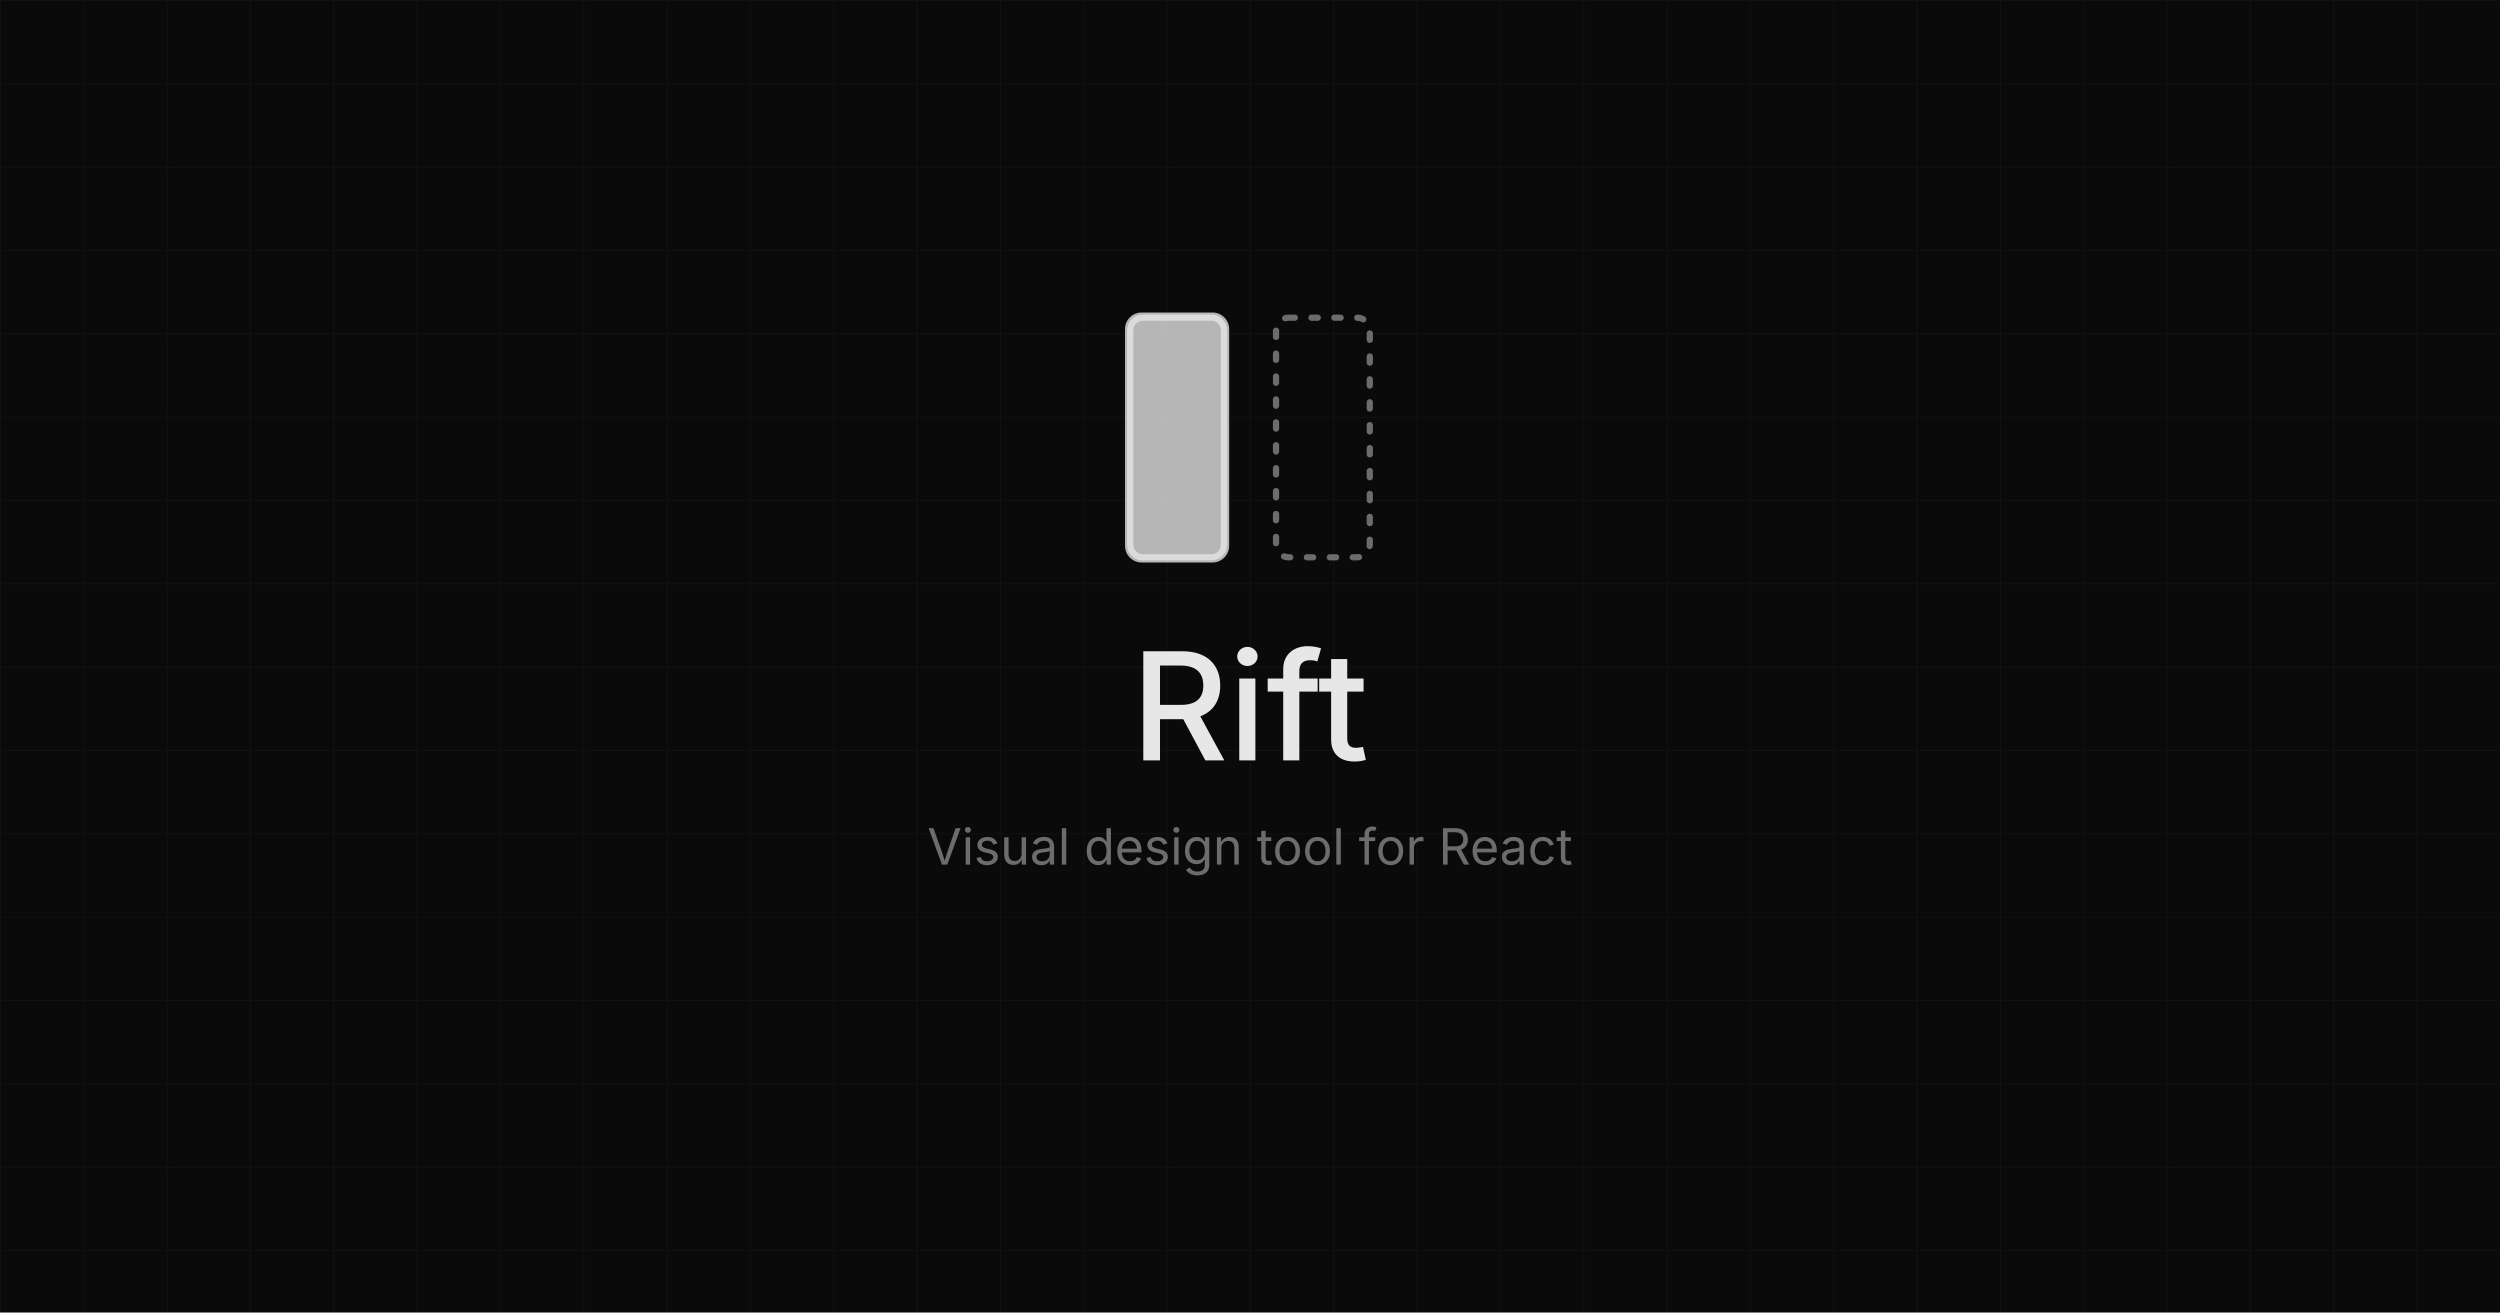
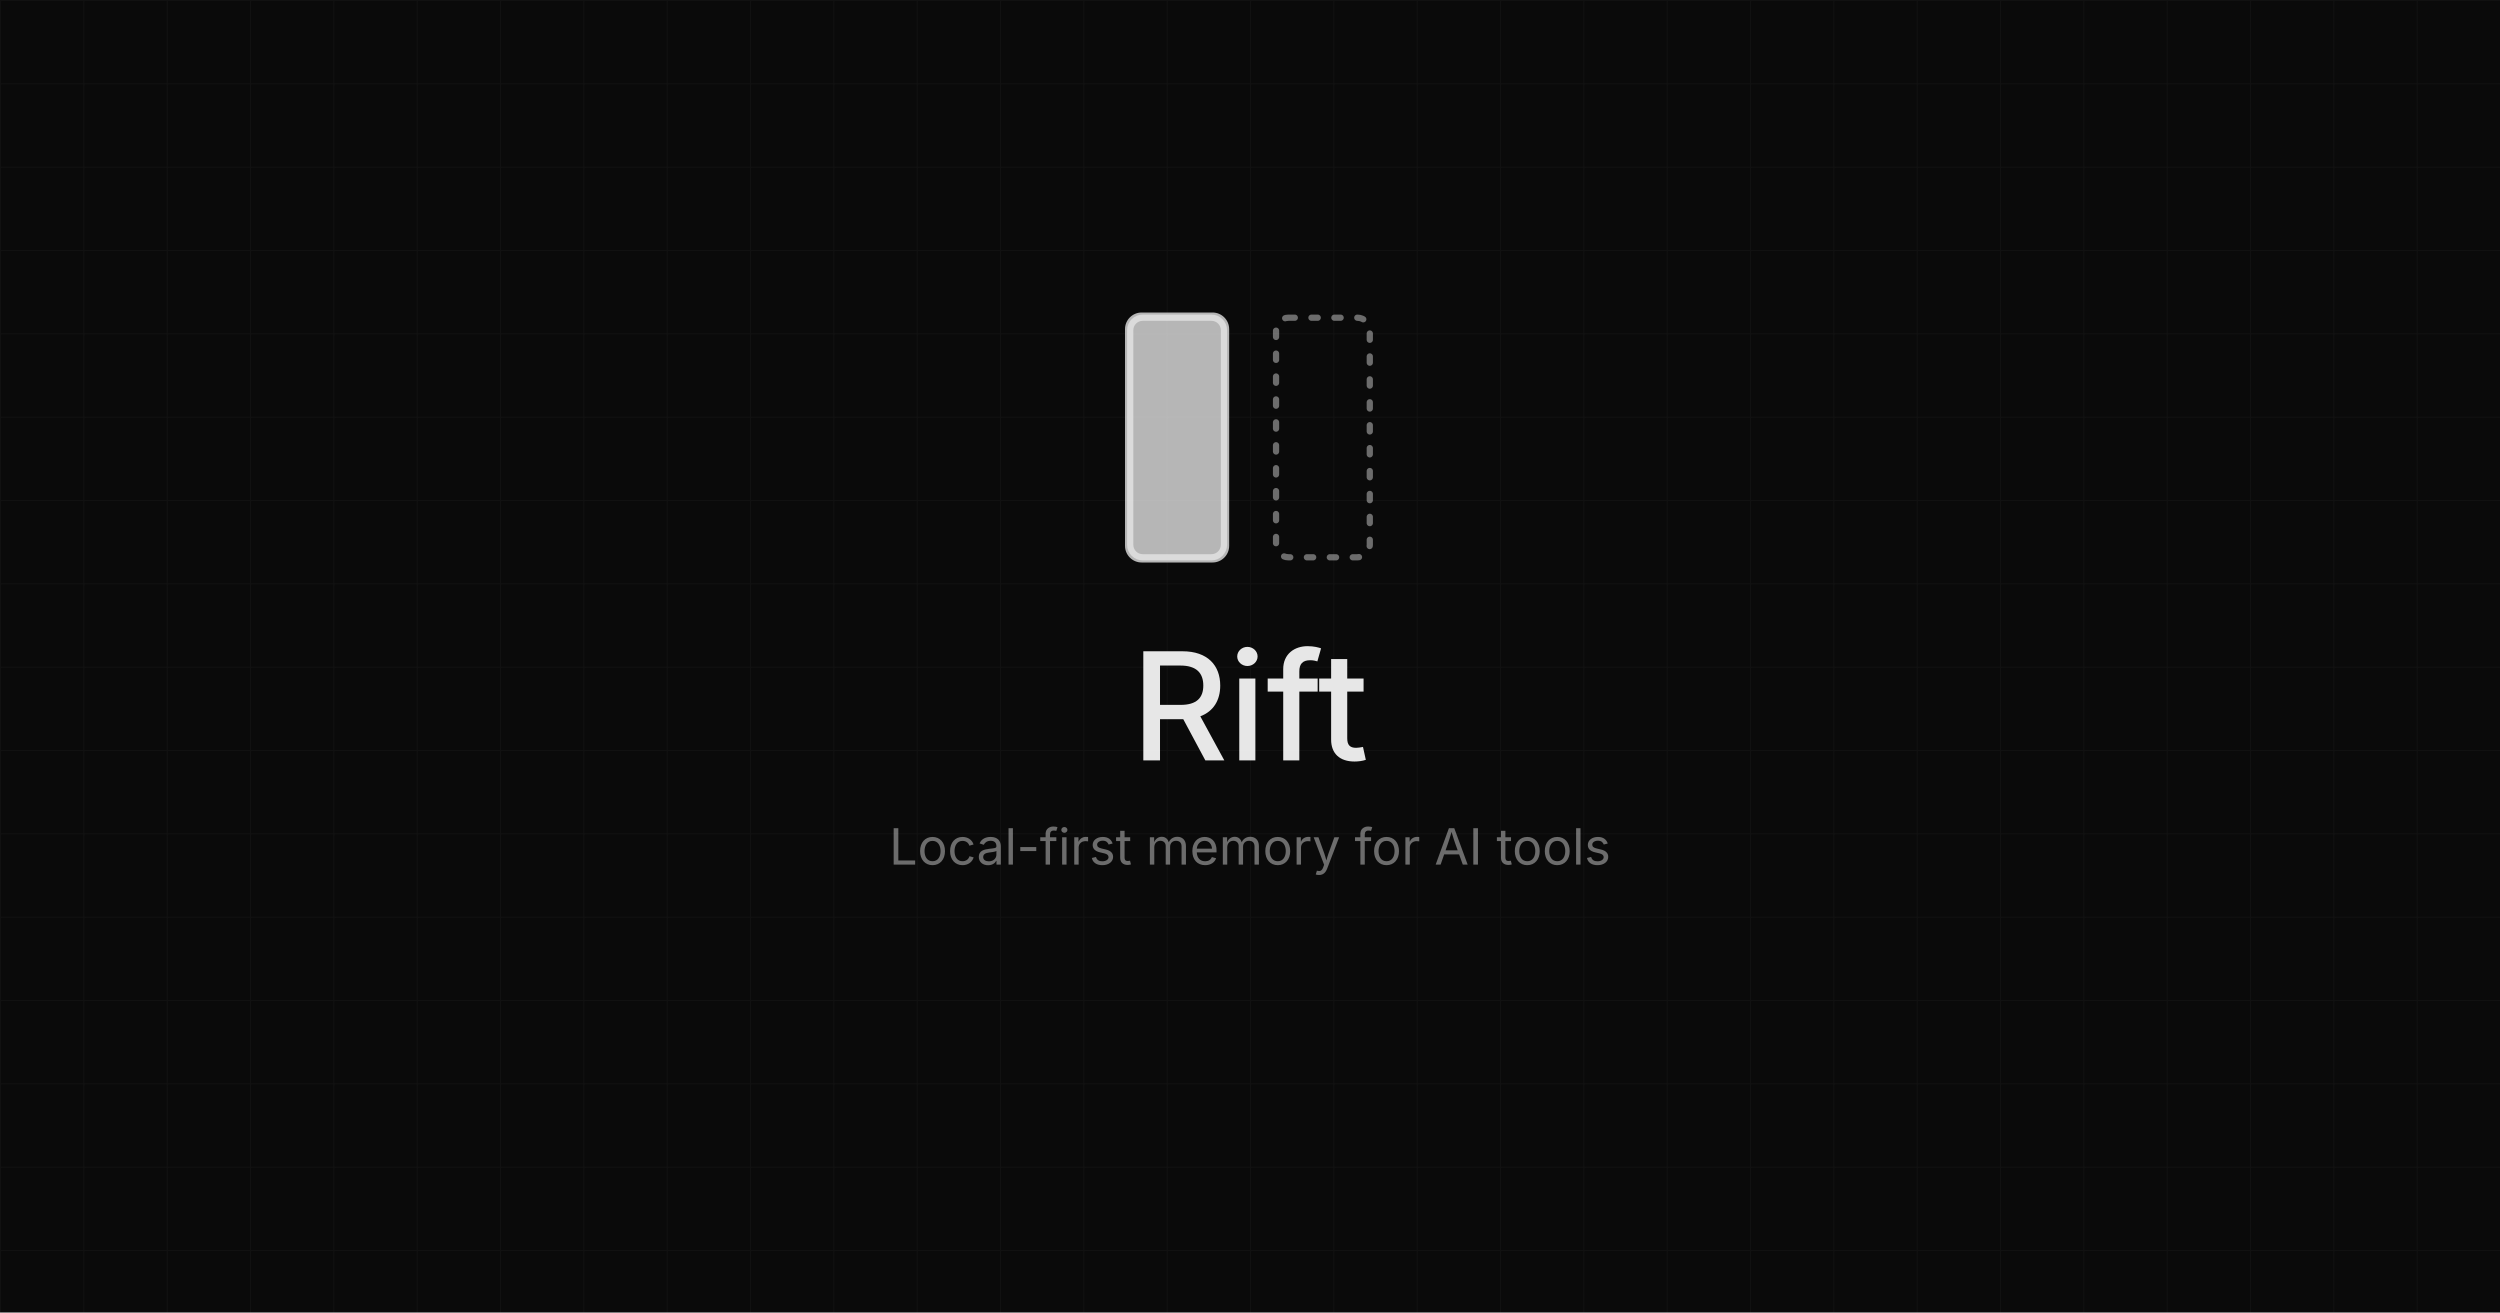
<svg xmlns="http://www.w3.org/2000/svg" width="1200" height="630" viewBox="0 0 1200 630" fill="none">
  <rect width="1200" height="630" fill="#0a0a0a" />
  <defs>
    <pattern id="grid" width="40" height="40" patternUnits="userSpaceOnUse">
      <path d="M 40 0 L 0 0 0 40" fill="none" stroke="white" stroke-opacity="0.03" stroke-width="1" />
    </pattern>
  </defs>
  <rect width="1200" height="630" fill="url(#grid)" />
  <g transform="translate(540, 150)">
    <rect x="0" y="0" width="50" height="120" rx="8" fill="white" opacity="0.7" />
    <rect x="2.5" y="2.5" width="45" height="115" rx="6" stroke="white" stroke-width="3" fill="none" opacity="0.5" />
    <rect x="72.5" y="2.5" width="45" height="115" rx="6" stroke="white" stroke-width="3" stroke-dasharray="3 8" stroke-linecap="round" fill="none" opacity="0.4" />
  </g>
  <text x="600" y="365" font-family="system-ui, -apple-system, BlinkMacSystemFont, sans-serif" font-size="72" font-weight="500" fill="white" text-anchor="middle" opacity="0.9">Rift</text>
-   <text x="600" y="415" font-family="system-ui, -apple-system, BlinkMacSystemFont, sans-serif" font-size="24" font-weight="400" fill="white" text-anchor="middle" opacity="0.4">Visual design tool for React</text>
+   <text x="600" y="415" font-family="system-ui, -apple-system, BlinkMacSystemFont, sans-serif" font-size="24" font-weight="400" fill="white" text-anchor="middle" opacity="0.4">Local-first memory for AI tools</text>
</svg>
